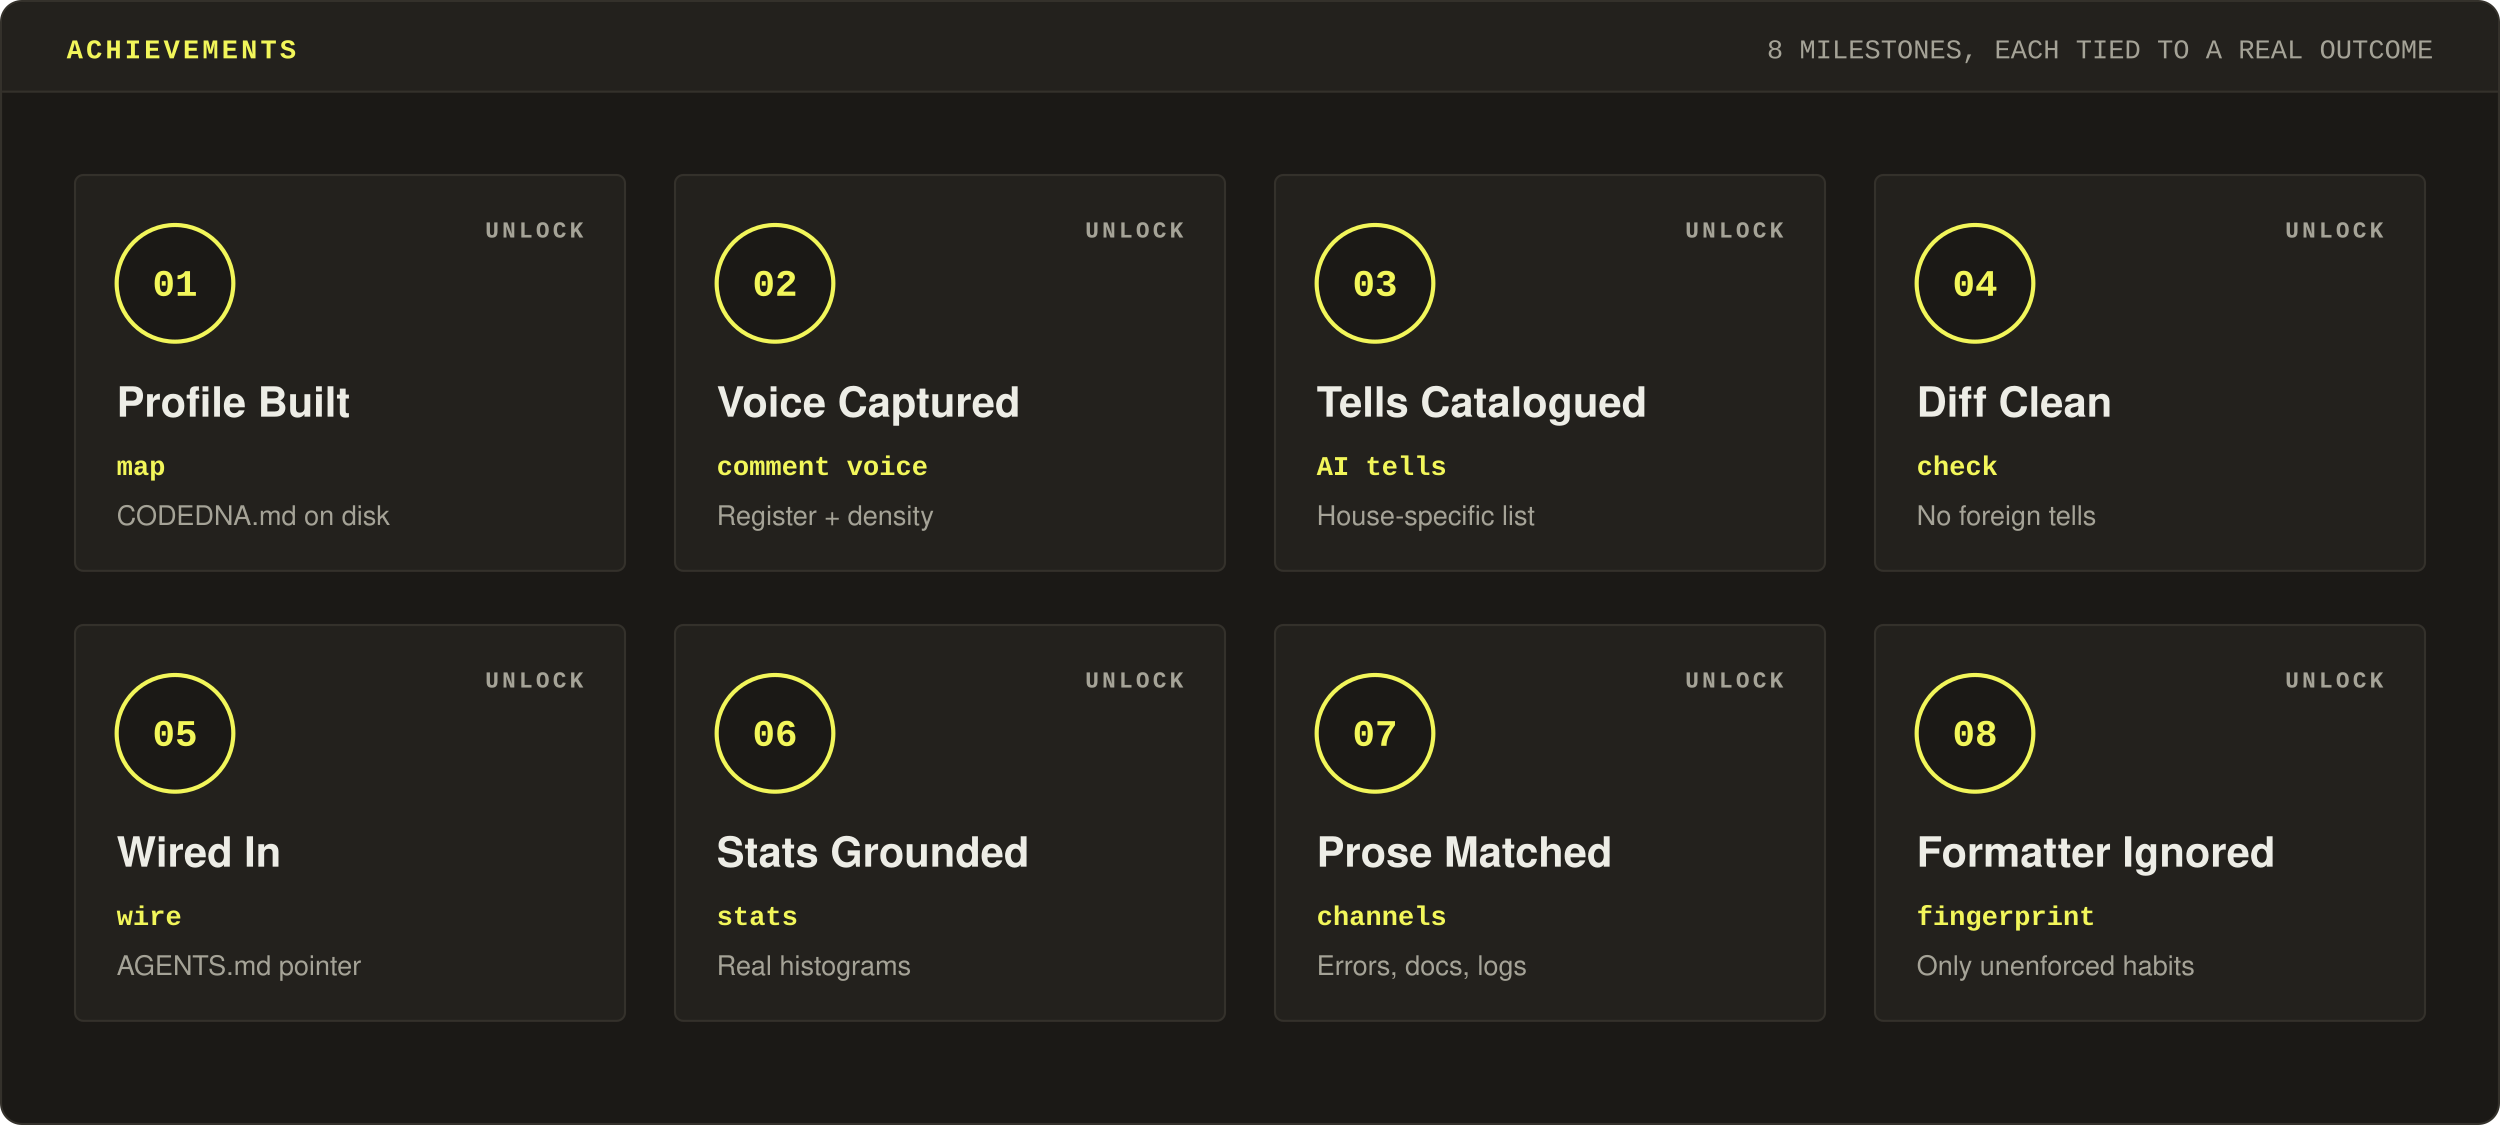
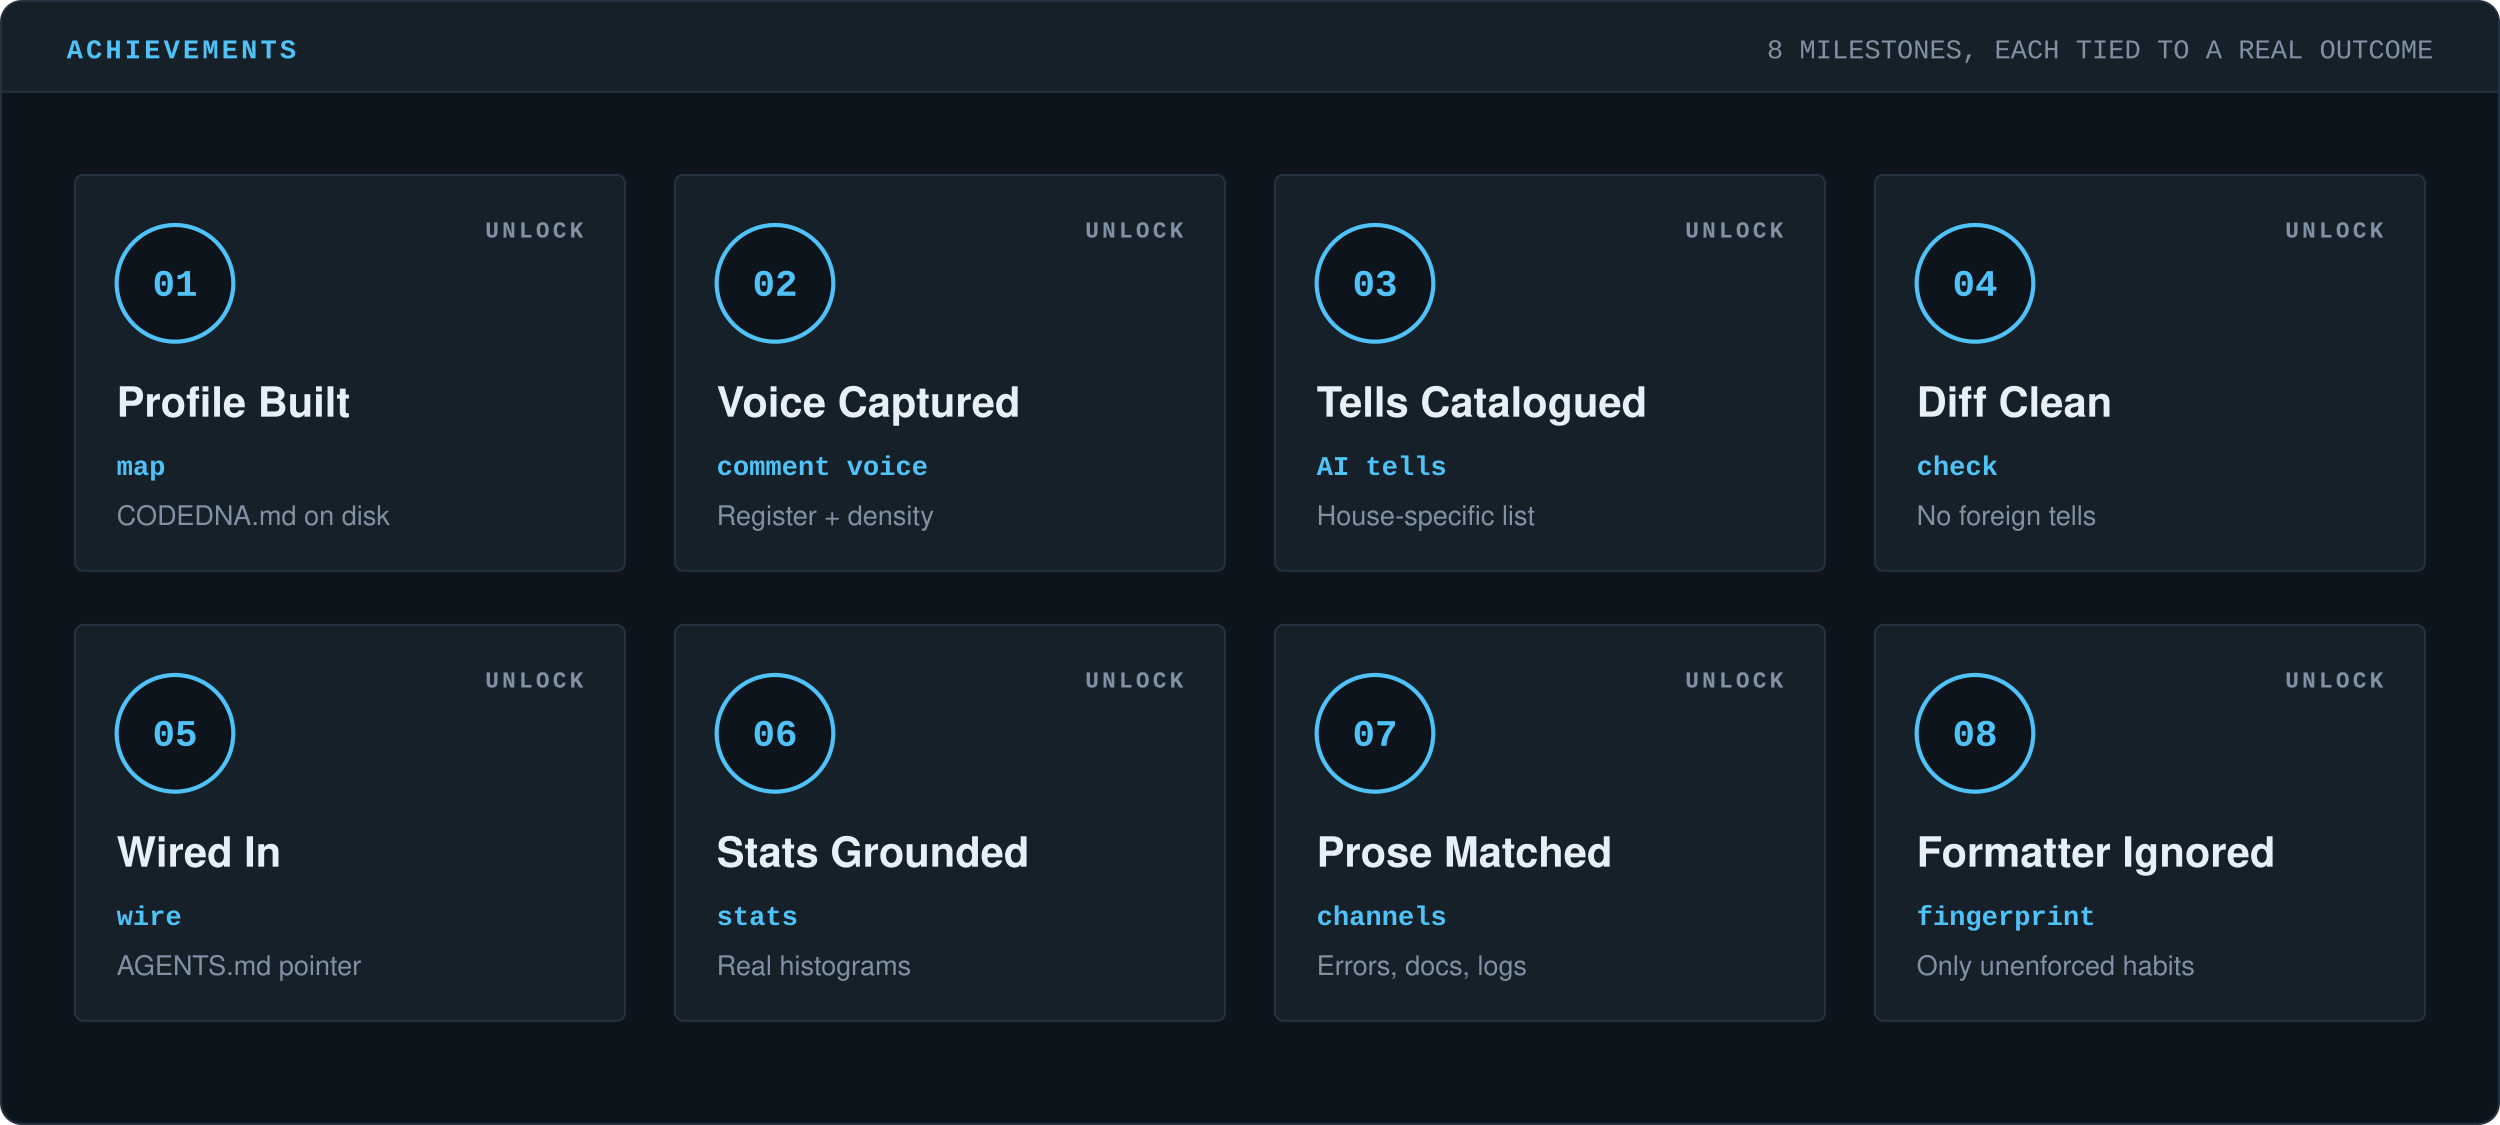
<svg xmlns="http://www.w3.org/2000/svg" viewBox="0 0 1200 540" width="1200" height="540" role="img" aria-labelledby="t d">
  <style>
    .sans{font-family:"Avenir Next","Helvetica Neue",Helvetica,Arial,sans-serif}
    .mono{font-family:ui-monospace,"SF Mono",Menlo,Consolas,"Liberation Mono",monospace}
  </style>
-   <rect x="0.5" y="0.5" width="1199" height="539" rx="10" fill="#1B1916" stroke="#34312B" />
-   <path d="M1 44H1199V11a10 10 0 0 0-10-10H11A10 10 0 0 0 1 11Z" fill="#23211D" />
-   <line x1="1" y1="44" x2="1199" y2="44" stroke="#34312B" />
-   <text x="32" y="28" class="mono" font-size="13" font-weight="700" fill="#F2F65A" letter-spacing="1.5">ACHIEVEMENTS</text>
-   <text x="1168" y="28" class="mono" font-size="13" fill="#A5A397" text-anchor="end">8 MILESTONES, EACH TIED TO A REAL OUTCOME</text>
+   <rect x="0.5" y="0.5" width="1199" height="539" rx="10" fill="#0E141B" stroke="#243140" />
+   <path d="M1 44H1199V11a10 10 0 0 0-10-10H11A10 10 0 0 0 1 11Z" fill="#162029" />
+   <line x1="1" y1="44" x2="1199" y2="44" stroke="#243140" />
+   <text x="32" y="28" class="mono" font-size="13" font-weight="700" fill="#4FC3F7" letter-spacing="1.5">ACHIEVEMENTS</text>
+   <text x="1168" y="28" class="mono" font-size="13" fill="#7F91A3" text-anchor="end">8 MILESTONES, EACH TIED TO A REAL OUTCOME</text>
  <g transform="translate(36 84)">
-     <rect width="264" height="190" rx="4" fill="#23211D" stroke="#34312B" />
-     <circle cx="48" cy="52" r="28" fill="#1B1916" stroke="#F2F65A" stroke-width="2" />
-     <text x="48" y="58" class="mono" font-size="18" font-weight="700" fill="#F2F65A" text-anchor="middle">01</text>
-     <text x="244" y="30" class="mono" font-size="11" font-weight="700" fill="#A5A397" text-anchor="end" letter-spacing="1.5">UNLOCK</text>
-     <text x="20" y="116" class="sans" font-size="20" font-weight="700" fill="#EDEDE6">Profile Built</text>
-     <text x="20" y="144" class="mono" font-size="13" font-weight="700" fill="#F2F65A">map</text>
-     <text x="20" y="168" class="sans" font-size="13" fill="#A5A397">CODEDNA.md on disk</text>
+     <rect width="264" height="190" rx="4" fill="#162029" stroke="#243140" />
+     <circle cx="48" cy="52" r="28" fill="#0E141B" stroke="#4FC3F7" stroke-width="2" />
+     <text x="48" y="58" class="mono" font-size="18" font-weight="700" fill="#4FC3F7" text-anchor="middle">01</text>
+     <text x="244" y="30" class="mono" font-size="11" font-weight="700" fill="#7F91A3" text-anchor="end" letter-spacing="1.5">UNLOCK</text>
+     <text x="20" y="116" class="sans" font-size="20" font-weight="700" fill="#E8F0F7">Profile Built</text>
+     <text x="20" y="144" class="mono" font-size="13" font-weight="700" fill="#4FC3F7">map</text>
+     <text x="20" y="168" class="sans" font-size="13" fill="#7F91A3">CODEDNA.md on disk</text>
  </g>
  <g transform="translate(324 84)">
-     <rect width="264" height="190" rx="4" fill="#23211D" stroke="#34312B" />
-     <circle cx="48" cy="52" r="28" fill="#1B1916" stroke="#F2F65A" stroke-width="2" />
-     <text x="48" y="58" class="mono" font-size="18" font-weight="700" fill="#F2F65A" text-anchor="middle">02</text>
-     <text x="244" y="30" class="mono" font-size="11" font-weight="700" fill="#A5A397" text-anchor="end" letter-spacing="1.5">UNLOCK</text>
-     <text x="20" y="116" class="sans" font-size="20" font-weight="700" fill="#EDEDE6">Voice Captured</text>
-     <text x="20" y="144" class="mono" font-size="13" font-weight="700" fill="#F2F65A">comment voice</text>
-     <text x="20" y="168" class="sans" font-size="13" fill="#A5A397">Register + density</text>
+     <rect width="264" height="190" rx="4" fill="#162029" stroke="#243140" />
+     <circle cx="48" cy="52" r="28" fill="#0E141B" stroke="#4FC3F7" stroke-width="2" />
+     <text x="48" y="58" class="mono" font-size="18" font-weight="700" fill="#4FC3F7" text-anchor="middle">02</text>
+     <text x="244" y="30" class="mono" font-size="11" font-weight="700" fill="#7F91A3" text-anchor="end" letter-spacing="1.5">UNLOCK</text>
+     <text x="20" y="116" class="sans" font-size="20" font-weight="700" fill="#E8F0F7">Voice Captured</text>
+     <text x="20" y="144" class="mono" font-size="13" font-weight="700" fill="#4FC3F7">comment voice</text>
+     <text x="20" y="168" class="sans" font-size="13" fill="#7F91A3">Register + density</text>
  </g>
  <g transform="translate(612 84)">
-     <rect width="264" height="190" rx="4" fill="#23211D" stroke="#34312B" />
-     <circle cx="48" cy="52" r="28" fill="#1B1916" stroke="#F2F65A" stroke-width="2" />
-     <text x="48" y="58" class="mono" font-size="18" font-weight="700" fill="#F2F65A" text-anchor="middle">03</text>
-     <text x="244" y="30" class="mono" font-size="11" font-weight="700" fill="#A5A397" text-anchor="end" letter-spacing="1.5">UNLOCK</text>
-     <text x="20" y="116" class="sans" font-size="20" font-weight="700" fill="#EDEDE6">Tells Catalogued</text>
-     <text x="20" y="144" class="mono" font-size="13" font-weight="700" fill="#F2F65A">AI tells</text>
-     <text x="20" y="168" class="sans" font-size="13" fill="#A5A397">House-specific list</text>
+     <rect width="264" height="190" rx="4" fill="#162029" stroke="#243140" />
+     <circle cx="48" cy="52" r="28" fill="#0E141B" stroke="#4FC3F7" stroke-width="2" />
+     <text x="48" y="58" class="mono" font-size="18" font-weight="700" fill="#4FC3F7" text-anchor="middle">03</text>
+     <text x="244" y="30" class="mono" font-size="11" font-weight="700" fill="#7F91A3" text-anchor="end" letter-spacing="1.5">UNLOCK</text>
+     <text x="20" y="116" class="sans" font-size="20" font-weight="700" fill="#E8F0F7">Tells Catalogued</text>
+     <text x="20" y="144" class="mono" font-size="13" font-weight="700" fill="#4FC3F7">AI tells</text>
+     <text x="20" y="168" class="sans" font-size="13" fill="#7F91A3">House-specific list</text>
  </g>
  <g transform="translate(900 84)">
-     <rect width="264" height="190" rx="4" fill="#23211D" stroke="#34312B" />
-     <circle cx="48" cy="52" r="28" fill="#1B1916" stroke="#F2F65A" stroke-width="2" />
-     <text x="48" y="58" class="mono" font-size="18" font-weight="700" fill="#F2F65A" text-anchor="middle">04</text>
-     <text x="244" y="30" class="mono" font-size="11" font-weight="700" fill="#A5A397" text-anchor="end" letter-spacing="1.5">UNLOCK</text>
-     <text x="20" y="116" class="sans" font-size="20" font-weight="700" fill="#EDEDE6">Diff Clean</text>
-     <text x="20" y="144" class="mono" font-size="13" font-weight="700" fill="#F2F65A">check</text>
-     <text x="20" y="168" class="sans" font-size="13" fill="#A5A397">No foreign tells</text>
+     <rect width="264" height="190" rx="4" fill="#162029" stroke="#243140" />
+     <circle cx="48" cy="52" r="28" fill="#0E141B" stroke="#4FC3F7" stroke-width="2" />
+     <text x="48" y="58" class="mono" font-size="18" font-weight="700" fill="#4FC3F7" text-anchor="middle">04</text>
+     <text x="244" y="30" class="mono" font-size="11" font-weight="700" fill="#7F91A3" text-anchor="end" letter-spacing="1.5">UNLOCK</text>
+     <text x="20" y="116" class="sans" font-size="20" font-weight="700" fill="#E8F0F7">Diff Clean</text>
+     <text x="20" y="144" class="mono" font-size="13" font-weight="700" fill="#4FC3F7">check</text>
+     <text x="20" y="168" class="sans" font-size="13" fill="#7F91A3">No foreign tells</text>
  </g>
  <g transform="translate(36 300)">
-     <rect width="264" height="190" rx="4" fill="#23211D" stroke="#34312B" />
-     <circle cx="48" cy="52" r="28" fill="#1B1916" stroke="#F2F65A" stroke-width="2" />
-     <text x="48" y="58" class="mono" font-size="18" font-weight="700" fill="#F2F65A" text-anchor="middle">05</text>
-     <text x="244" y="30" class="mono" font-size="11" font-weight="700" fill="#A5A397" text-anchor="end" letter-spacing="1.5">UNLOCK</text>
-     <text x="20" y="116" class="sans" font-size="20" font-weight="700" fill="#EDEDE6">Wired In</text>
-     <text x="20" y="144" class="mono" font-size="13" font-weight="700" fill="#F2F65A">wire</text>
-     <text x="20" y="168" class="sans" font-size="13" fill="#A5A397">AGENTS.md pointer</text>
+     <rect width="264" height="190" rx="4" fill="#162029" stroke="#243140" />
+     <circle cx="48" cy="52" r="28" fill="#0E141B" stroke="#4FC3F7" stroke-width="2" />
+     <text x="48" y="58" class="mono" font-size="18" font-weight="700" fill="#4FC3F7" text-anchor="middle">05</text>
+     <text x="244" y="30" class="mono" font-size="11" font-weight="700" fill="#7F91A3" text-anchor="end" letter-spacing="1.5">UNLOCK</text>
+     <text x="20" y="116" class="sans" font-size="20" font-weight="700" fill="#E8F0F7">Wired In</text>
+     <text x="20" y="144" class="mono" font-size="13" font-weight="700" fill="#4FC3F7">wire</text>
+     <text x="20" y="168" class="sans" font-size="13" fill="#7F91A3">AGENTS.md pointer</text>
  </g>
  <g transform="translate(324 300)">
-     <rect width="264" height="190" rx="4" fill="#23211D" stroke="#34312B" />
-     <circle cx="48" cy="52" r="28" fill="#1B1916" stroke="#F2F65A" stroke-width="2" />
-     <text x="48" y="58" class="mono" font-size="18" font-weight="700" fill="#F2F65A" text-anchor="middle">06</text>
-     <text x="244" y="30" class="mono" font-size="11" font-weight="700" fill="#A5A397" text-anchor="end" letter-spacing="1.5">UNLOCK</text>
-     <text x="20" y="116" class="sans" font-size="20" font-weight="700" fill="#EDEDE6">Stats Grounded</text>
-     <text x="20" y="144" class="mono" font-size="13" font-weight="700" fill="#F2F65A">stats</text>
-     <text x="20" y="168" class="sans" font-size="13" fill="#A5A397">Real histograms</text>
+     <rect width="264" height="190" rx="4" fill="#162029" stroke="#243140" />
+     <circle cx="48" cy="52" r="28" fill="#0E141B" stroke="#4FC3F7" stroke-width="2" />
+     <text x="48" y="58" class="mono" font-size="18" font-weight="700" fill="#4FC3F7" text-anchor="middle">06</text>
+     <text x="244" y="30" class="mono" font-size="11" font-weight="700" fill="#7F91A3" text-anchor="end" letter-spacing="1.5">UNLOCK</text>
+     <text x="20" y="116" class="sans" font-size="20" font-weight="700" fill="#E8F0F7">Stats Grounded</text>
+     <text x="20" y="144" class="mono" font-size="13" font-weight="700" fill="#4FC3F7">stats</text>
+     <text x="20" y="168" class="sans" font-size="13" fill="#7F91A3">Real histograms</text>
  </g>
  <g transform="translate(612 300)">
-     <rect width="264" height="190" rx="4" fill="#23211D" stroke="#34312B" />
-     <circle cx="48" cy="52" r="28" fill="#1B1916" stroke="#F2F65A" stroke-width="2" />
-     <text x="48" y="58" class="mono" font-size="18" font-weight="700" fill="#F2F65A" text-anchor="middle">07</text>
-     <text x="244" y="30" class="mono" font-size="11" font-weight="700" fill="#A5A397" text-anchor="end" letter-spacing="1.5">UNLOCK</text>
-     <text x="20" y="116" class="sans" font-size="20" font-weight="700" fill="#EDEDE6">Prose Matched</text>
-     <text x="20" y="144" class="mono" font-size="13" font-weight="700" fill="#F2F65A">channels</text>
-     <text x="20" y="168" class="sans" font-size="13" fill="#A5A397">Errors, docs, logs</text>
+     <rect width="264" height="190" rx="4" fill="#162029" stroke="#243140" />
+     <circle cx="48" cy="52" r="28" fill="#0E141B" stroke="#4FC3F7" stroke-width="2" />
+     <text x="48" y="58" class="mono" font-size="18" font-weight="700" fill="#4FC3F7" text-anchor="middle">07</text>
+     <text x="244" y="30" class="mono" font-size="11" font-weight="700" fill="#7F91A3" text-anchor="end" letter-spacing="1.5">UNLOCK</text>
+     <text x="20" y="116" class="sans" font-size="20" font-weight="700" fill="#E8F0F7">Prose Matched</text>
+     <text x="20" y="144" class="mono" font-size="13" font-weight="700" fill="#4FC3F7">channels</text>
+     <text x="20" y="168" class="sans" font-size="13" fill="#7F91A3">Errors, docs, logs</text>
  </g>
  <g transform="translate(900 300)">
-     <rect width="264" height="190" rx="4" fill="#23211D" stroke="#34312B" />
-     <circle cx="48" cy="52" r="28" fill="#1B1916" stroke="#F2F65A" stroke-width="2" />
-     <text x="48" y="58" class="mono" font-size="18" font-weight="700" fill="#F2F65A" text-anchor="middle">08</text>
-     <text x="244" y="30" class="mono" font-size="11" font-weight="700" fill="#A5A397" text-anchor="end" letter-spacing="1.5">UNLOCK</text>
-     <text x="20" y="116" class="sans" font-size="20" font-weight="700" fill="#EDEDE6">Formatter Ignored</text>
-     <text x="20" y="144" class="mono" font-size="13" font-weight="700" fill="#F2F65A">fingerprint</text>
-     <text x="20" y="168" class="sans" font-size="13" fill="#A5A397">Only unenforced habits</text>
+     <rect width="264" height="190" rx="4" fill="#162029" stroke="#243140" />
+     <circle cx="48" cy="52" r="28" fill="#0E141B" stroke="#4FC3F7" stroke-width="2" />
+     <text x="48" y="58" class="mono" font-size="18" font-weight="700" fill="#4FC3F7" text-anchor="middle">08</text>
+     <text x="244" y="30" class="mono" font-size="11" font-weight="700" fill="#7F91A3" text-anchor="end" letter-spacing="1.5">UNLOCK</text>
+     <text x="20" y="116" class="sans" font-size="20" font-weight="700" fill="#E8F0F7">Formatter Ignored</text>
+     <text x="20" y="144" class="mono" font-size="13" font-weight="700" fill="#4FC3F7">fingerprint</text>
+     <text x="20" y="168" class="sans" font-size="13" fill="#7F91A3">Only unenforced habits</text>
  </g>
</svg>
